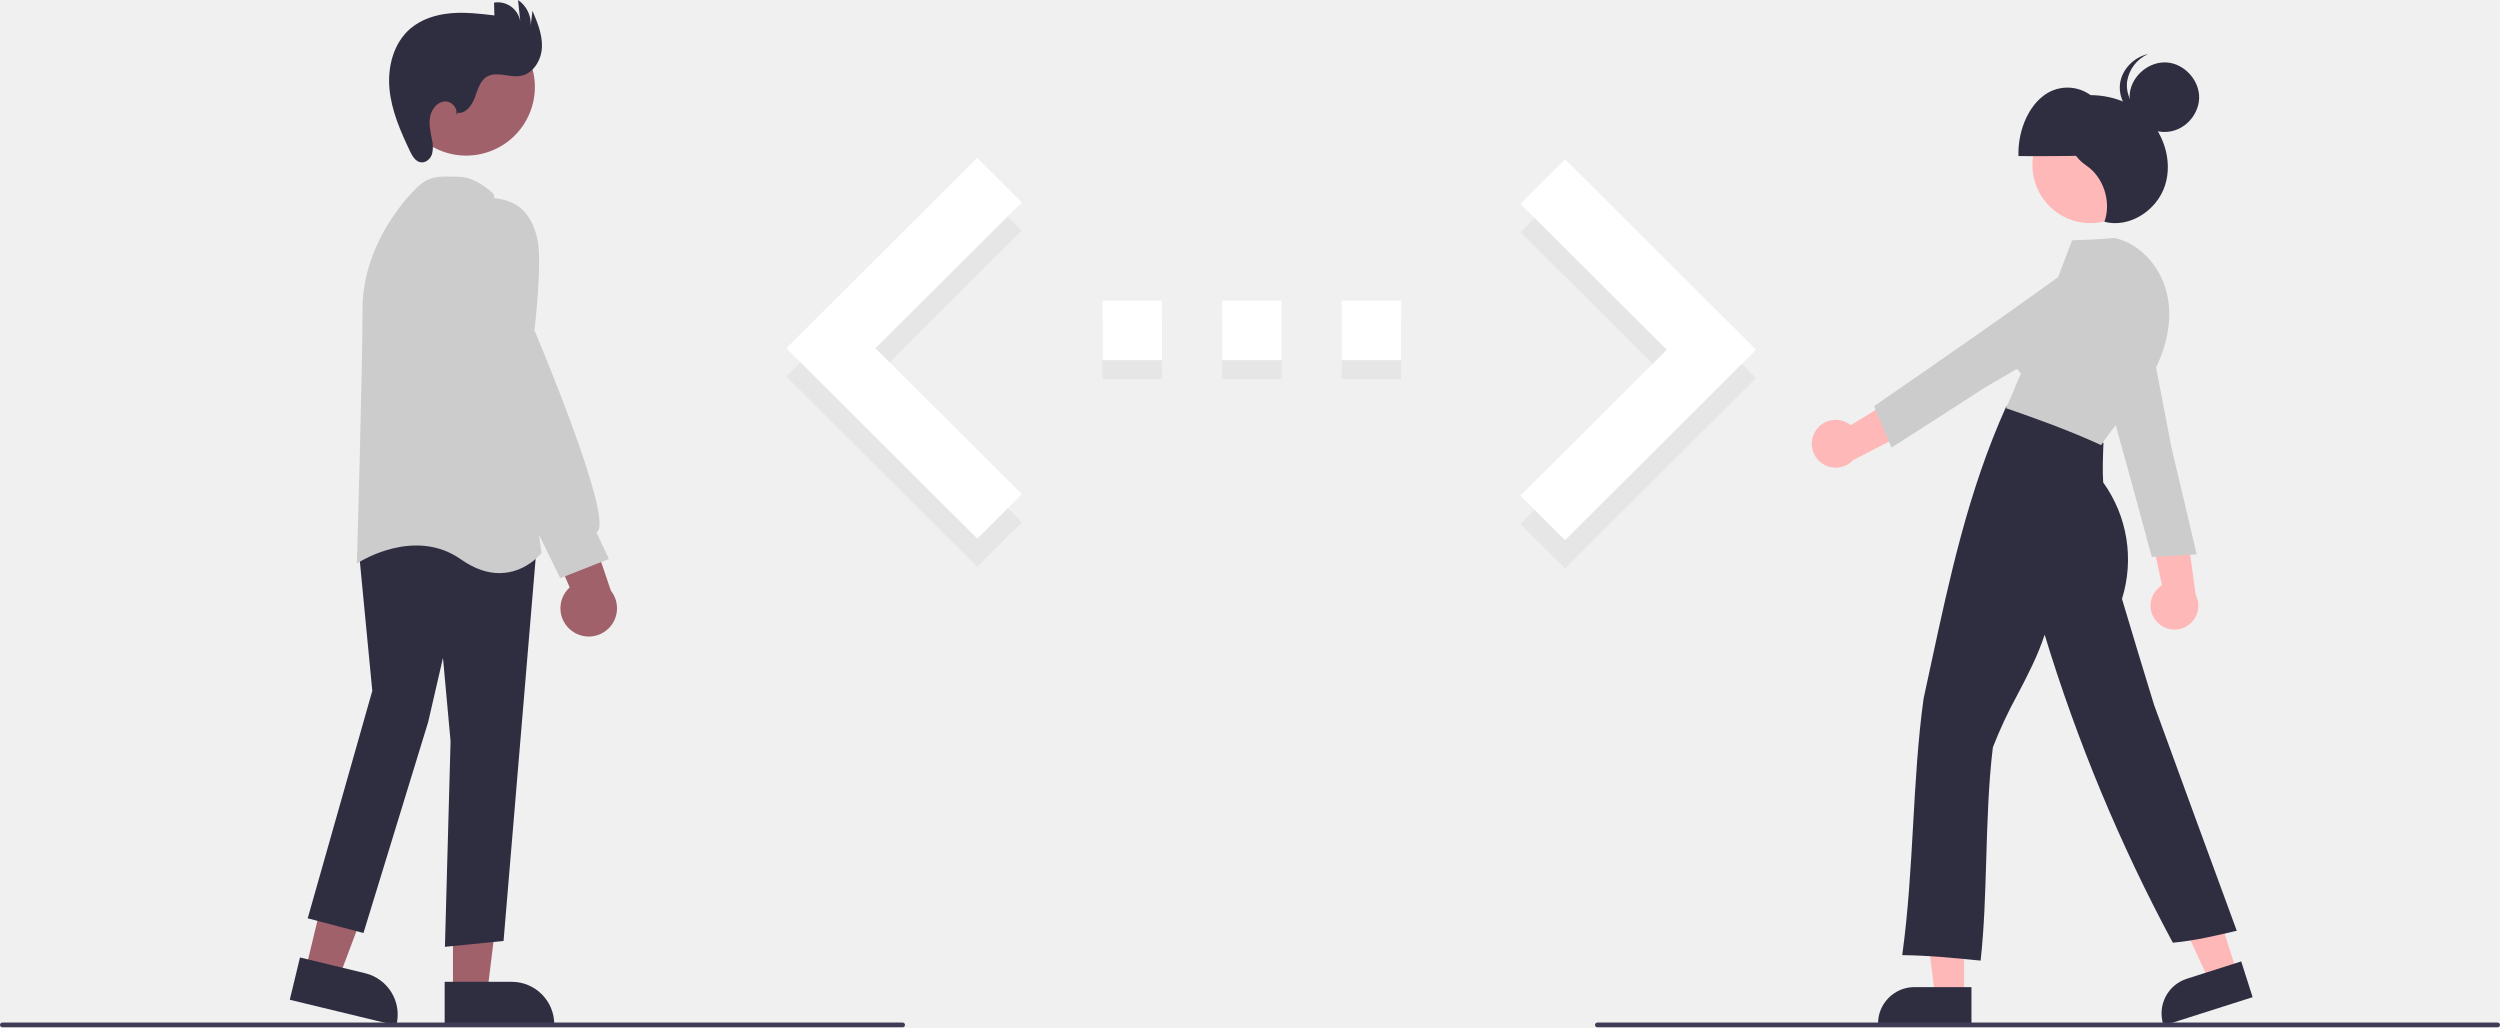
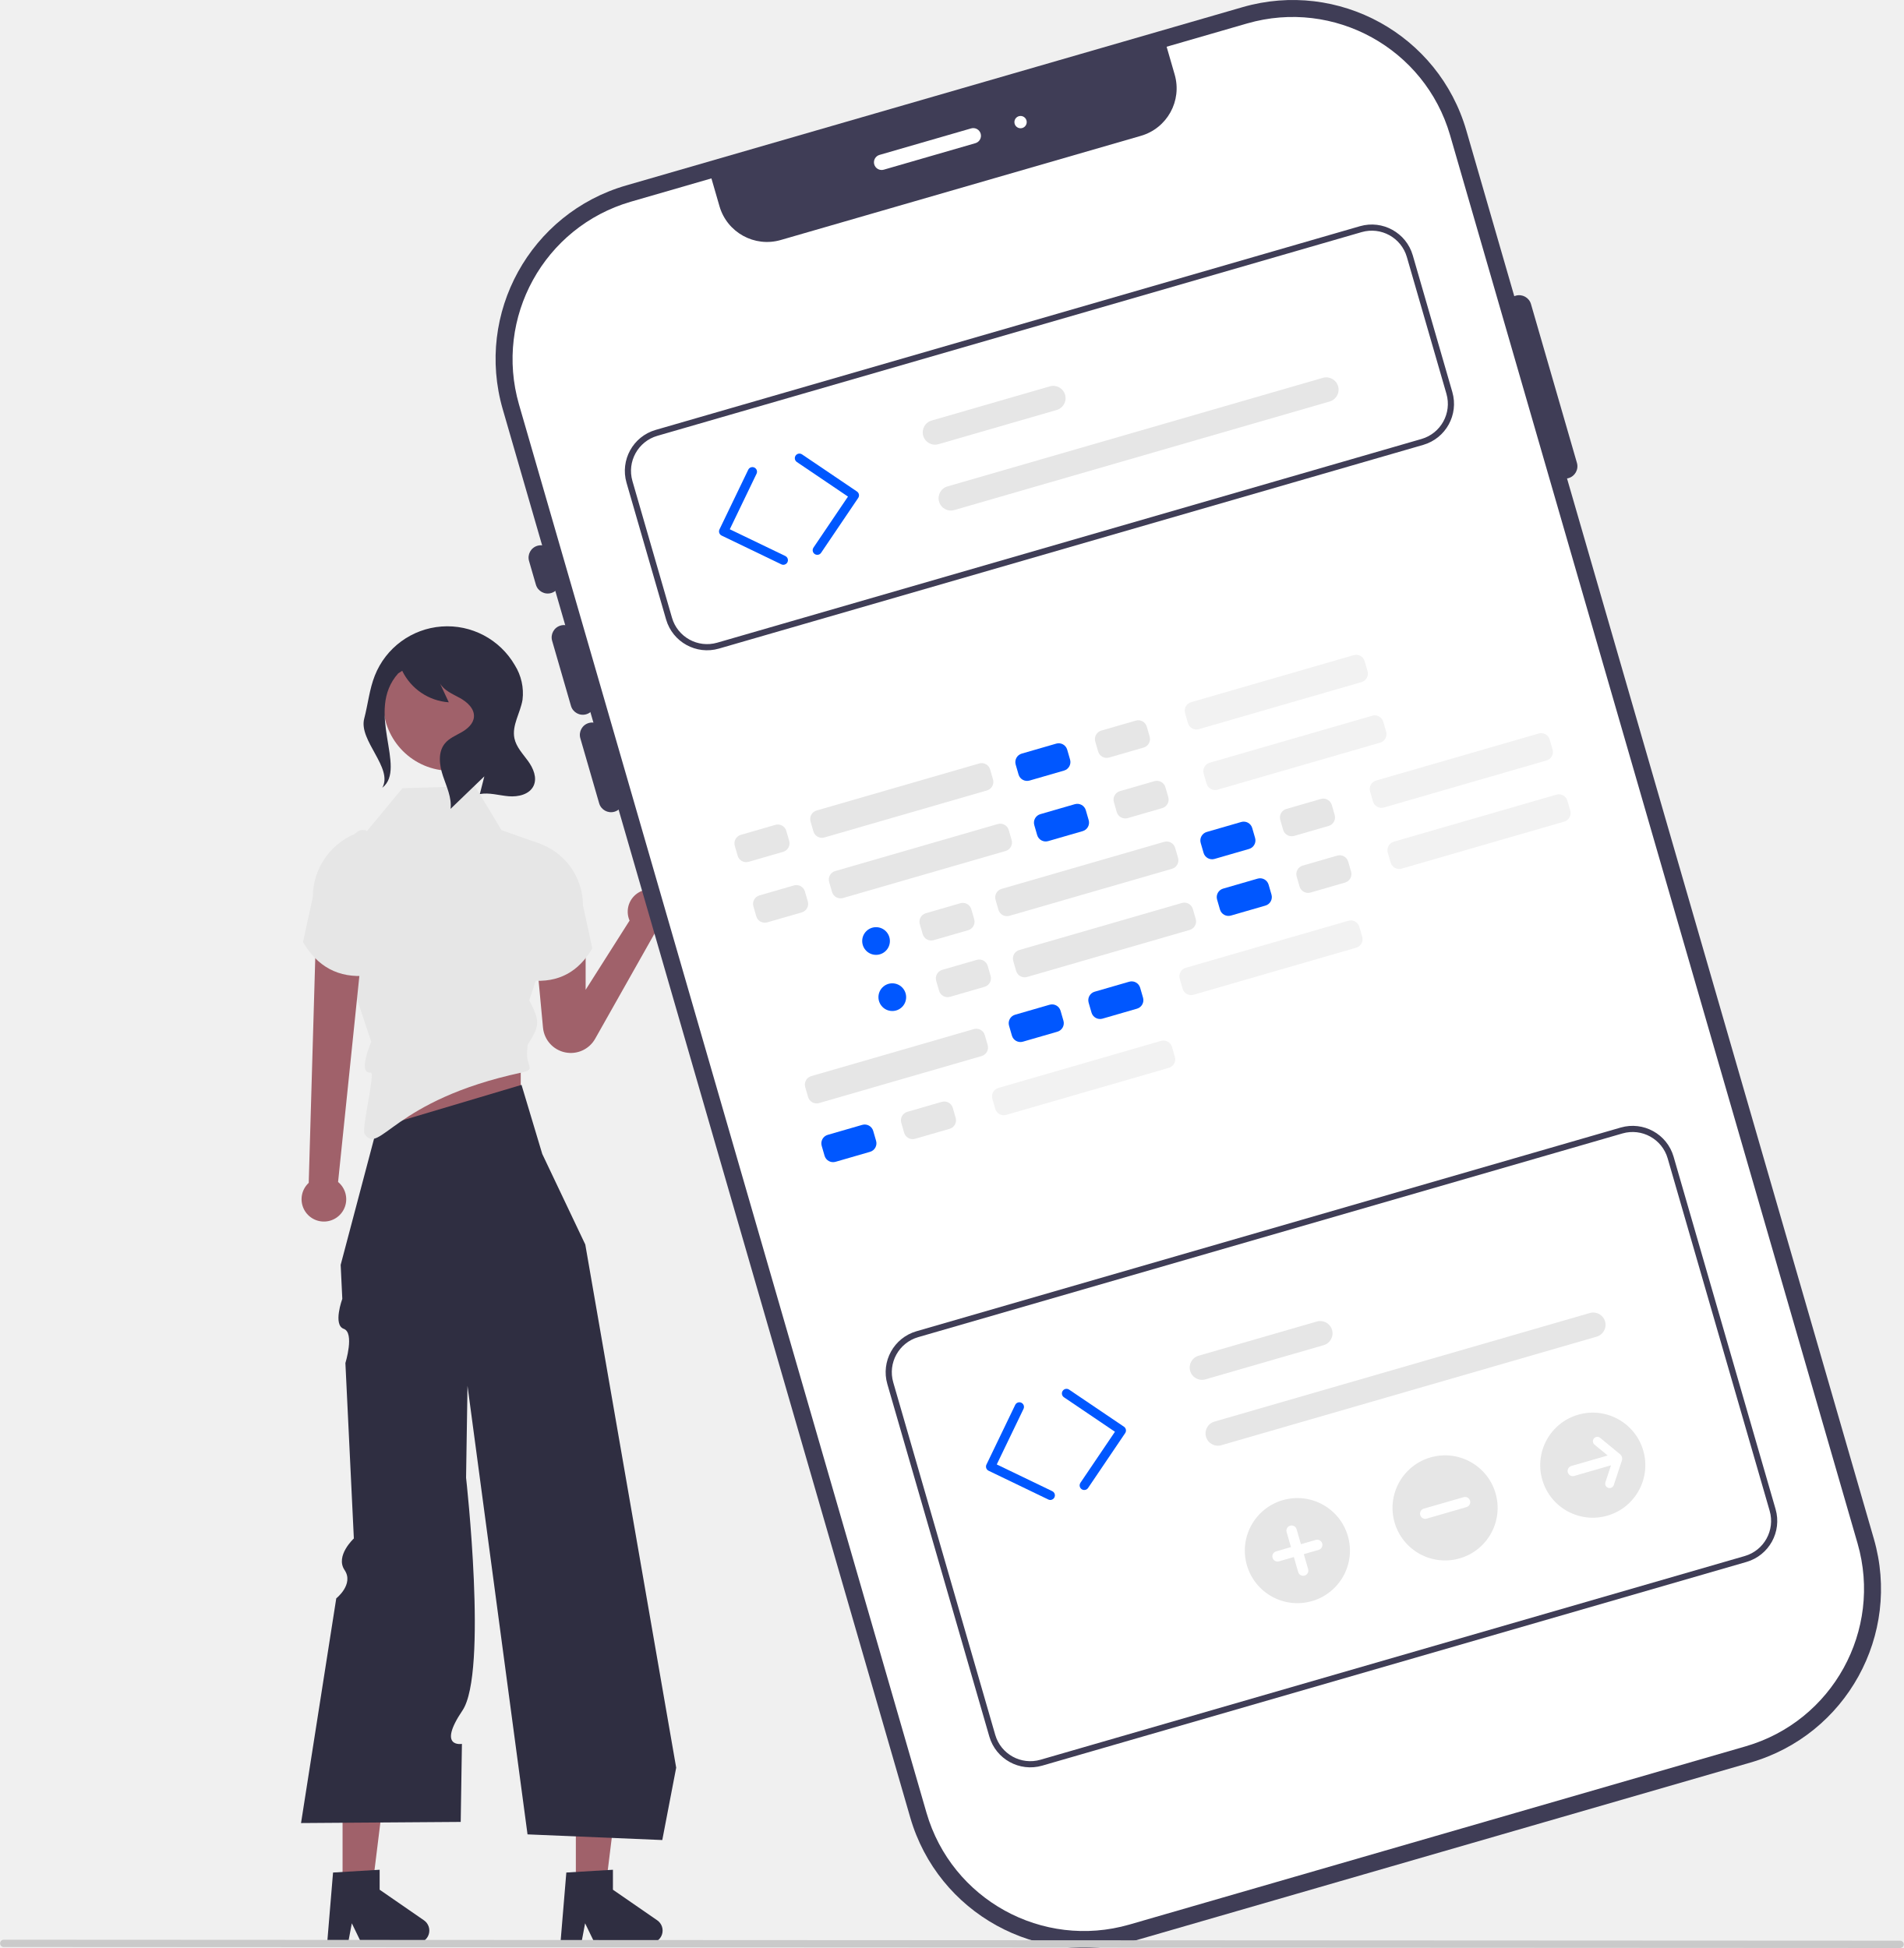
- <svg xmlns="http://www.w3.org/2000/svg" data-name="Layer 1" width="1058" height="434.745" viewBox="0 0 1058 434.745">
-   <polygon points="643.457 221.721 705.39 159.977 643.457 98.233 662.339 79.414 743.154 159.977 662.339 240.54 643.457 221.721 643.457 221.721" fill="#e6e6e6" style="isolation:isolate" />
-   <rect x="466.595" y="135.207" width="25.176" height="25.176" fill="#e6e6e6" style="isolation:isolate" />
-   <rect x="567.803" y="135.207" width="25.176" height="25.176" fill="#e6e6e6" style="isolation:isolate" />
-   <rect x="517.199" y="135.207" width="25.176" height="25.176" fill="#e6e6e6" style="isolation:isolate" />
-   <polygon points="432.482 221.092 370.486 159.348 432.419 97.604 413.537 78.785 332.785 159.348 413.6 239.911 432.482 221.092" fill="#e6e6e6" style="isolation:isolate" />
-   <polygon points="643.457 209.763 705.39 148.019 643.457 86.274 662.339 67.455 743.154 148.019 662.339 228.582 643.457 209.763 643.457 209.763" fill="#ffffff" />
-   <path d="M537.595,385.051h25.176v-25.176H537.595Zm126.384-25.176h-25.176v25.176h25.176Zm-75.78,25.176h25.176v-25.176h-25.176Z" transform="translate(-71 -232.6273)" fill="#ffffff" />
-   <polygon points="432.482 209.133 370.486 147.389 432.419 85.645 413.537 66.826 332.785 147.389 413.6 227.952 432.482 209.133" fill="#ffffff" />
-   <polygon points="129.305 410.449 143.399 413.856 163.248 361.117 142.447 356.088 129.305 410.449" fill="#a0616a" />
-   <path d="M193.632,655.732l4.328-17.902,27.574,6.666a18.032,18.032,0,0,1,13.275,21.74l-.095.394Z" transform="translate(-71 -232.6273)" fill="#2f2e41" />
-   <polygon points="191.696 420.05 206.196 420.049 213.093 364.122 191.694 364.123 191.696 420.05" fill="#a0616a" />
-   <path d="M259.183,648.129l28.369-.001h.001A18.012,18.012,0,0,1,305.565,666.139v.406l-46.381.002Z" transform="translate(-71 -232.6273)" fill="#2f2e41" />
-   <path d="M259.294,633.325l2.384-87.007-3.211-35.281-6.266,27.151-27.379,89.285L201.218,621.261l27.336-96.27-5.937-61.748,17.058-10.965.23.042,58.279,10.742L284.105,630.844Z" transform="translate(-71 -232.6273)" fill="#2f2e41" />
-   <path d="M282.359,475.175c-4.693,0-10.182-1.512-16.292-5.825-19.551-13.798-42.863,1.045-43.096,1.195l-.947.616.033-1.128c.024-.804,2.365-80.712,2.365-106.425,0-26.565,17.332-45.962,22.644-51.274,5.214-5.215,9.601-5.099,15.155-4.955.957.024,1.954.051,3.004.051,7.258,0,14.314,6.973,14.61,7.269l.142.142.026.199,20.139,151.631-.154.195C299.895,466.986,293.282,475.175,282.359,475.175Z" transform="translate(-71 -232.6273)" fill="#ccc" />
-   <circle cx="268.308" cy="269.431" r="29.048" transform="translate(-167.8019 142.9959) rotate(-61.3368)" fill="#a0616a" />
-   <path d="M312.775,499.454a11.893,11.893,0,0,1-.69-18.223L295.589,442.32l21.599,3.975,12.354,36.341a11.957,11.957,0,0,1-16.767,16.818Z" transform="translate(-71 -232.6273)" fill="#a0616a" />
-   <path d="M308.103,477.304l-29.807-60.807-13.07-45.766.01-39.758c.029-.157,3.102-15.622,14.49-14.553,10.327,1,15.888,6.05,18.597,16.884,2.301,9.204-.846,36.51-1.151,39.086,1.998,4.738,31.976,76.164,27.013,84.766a2.184,2.184,0,0,1-.785.813l5.312,11.215Z" transform="translate(-71 -232.6273)" fill="#ccc" />
-   <path d="M264.593,280.374c3.482.453,6.109-3.11,7.327-6.403s2.147-7.128,5.174-8.907c4.136-2.43,9.428.493,14.158-.309,5.342-.906,8.815-6.567,9.087-11.978s-1.881-10.615-3.994-15.604l-.738,6.2a12.295,12.295,0,0,0-5.373-10.747l.951,9.098a9.656,9.656,0,0,0-11.108-7.99l.15,5.421c-6.17-.734-12.393-1.468-18.581-.909s-12.419,2.517-17.109,6.592c-7.015,6.096-9.577,16.133-8.717,25.387s4.68,17.947,8.661,26.345c1.002,2.113,2.387,4.497,4.71,4.766,2.087.242,3.997-1.503,4.645-3.501a12.69,12.69,0,0,0-.056-6.234c-.587-3.119-1.327-6.307-.775-9.433s2.8-6.214,5.951-6.597,6.375,3.218,4.86,6.007Z" transform="translate(-71 -232.6273)" fill="#2f2e41" />
-   <path d="M983.591,495.58a10.056,10.056,0,0,1,2.359-15.238l-7.434-34.953,17.29,6.774,4.409,32.153a10.11,10.11,0,0,1-16.623,11.263Z" transform="translate(-71 -232.6273)" fill="#ffb8b8" />
-   <path d="M981.628,468.308l-.093-.343c-9.347-34.571-19.008-70.308-30.804-109.219l-.077-.255.26-.152c6.575-3.837,16.457-3.581,22.986.594a17.15,17.15,0,0,1,7.444,18.191l8.603,44.857c3.498,14.663,7.118,29.84,10.577,44.806l.098.424-.536.034c-6.299.401-12.807.815-18.021,1.044Z" transform="translate(-71 -232.6273)" fill="#ccc" />
-   <polygon points="831.194 421.744 818.934 421.744 813.1 374.457 831.194 374.457 831.194 421.744" fill="#ffb8b8" />
-   <path d="M905.321,666.256H865.79v-.5a15.404,15.404,0,0,1,15.387-15.387h24.144Z" transform="translate(-71 -232.6273)" fill="#2f2e41" />
-   <polygon points="946.719 411.631 935.037 415.353 915.121 372.069 932.362 366.575 946.719 411.631" fill="#ffb8b8" />
-   <path d="M986.641,666.634l-.152-.477a15.404,15.404,0,0,1,9.989-19.332l23.004-7.33,4.823,15.137Z" transform="translate(-71 -232.6273)" fill="#2f2e41" />
-   <circle cx="884.667" cy="69.876" r="24.561" fill="#ffb8b8" />
-   <path d="M966.694,297.952c.14-9.906-4.006-19.717-10.417-24.65a16.649,16.649,0,0,0-21.132.373c-6.311,5.157-10.263,15.112-9.928,25.009C939.358,298.725,953.499,298.765,966.694,297.952Z" transform="translate(-71 -232.6273)" fill="#2f2e41" />
-   <path d="M909.193,639.15l-.492-.048c-10.666-1.047-21.695-2.128-32.118-2.252l-.567-.007.077-.562c2.469-17.886,3.516-36.479,4.529-54.462 1-17.756,2.033-36.116,4.441-53.553,1.019-4.669,2.011-9.283,3-13.88,8.186-38.043,15.917-73.977,31.877-109.546l.151-.336.365.044c14.974,1.812,29.363,7.275,40.515,15.383l.216.157-.011.267c-.215,5.525-.438,11.236-.108,16.439a55.797,55.797,0,0,1,7.954,49.283c4.391,14.675,8.931,29.845,13.563,44.81,11.249,30.838,22.888,62.751,34.82,95.101l.196.53-.551.129c-8.585,2.016-17.44,4.094-26.177,4.9l-.33.03-.157-.292A712.851,712.851,0,0,1,936.3,501.23c-2.981,9.092-7.276,17.299-11.437,25.249A189.022,189.022,0,0,0,914.381,548.881c-1.842,15.121-2.33,31.504-2.802,47.347-.447,14.979-.868,29.128-2.331,42.432Z" transform="translate(-71 -232.6273)" fill="#2f2e41" />
-   <path d="M947.282,273.756c10.646-2.294,22.422-.112,30.783,7.071s12.606,19.609,9.172,30.266-15.096,18.155-25.64,15.403c3.02-8.512-.379-18.963-7.762-23.867C945.078,296.815,942.668,282.933,947.282,273.756Z" transform="translate(-71 -232.6273)" fill="#2f2e41" />
-   <path d="M960.207,420.999l-.389-.177c-13.581-6.196-26.898-10.951-39.376-15.289l-.383-.083-.001-1.109.248.086c.052-.115.111-.246.17-.376.17-.377.287-.634.386-.804l-.003-.001c1.04-2.12,1.867-4.168,2.667-6.149.825-2.044,1.677-4.155,2.778-6.389a19.356,19.356,0,0,1-4.276-20.829c2.756-6.533,9.784-11.621,17.168-12.465,2.706-7.449,8.735-23.1,8.735-23.1s12.678-.348,17.777-.995l.086-.011.084.019c11.131,2.439,20.424,12.972,22.598,25.614,1.835,10.67-.952,22.875-7.847,34.366a148.04,148.04,0,0,1-11.709,16.089c-3.106,3.884-6.04,7.552-8.476,11.246Z" transform="translate(-71 -232.6273)" fill="#ccc" />
-   <path d="M984.292,290.493v0Z" transform="translate(-71 -232.6273)" fill="#2f2e41" />
-   <path d="M984.791,288.311c-7.452-1.112-13.304-8.73-12.457-16.218s8.253-13.605,15.765-13.025,13.89,7.764,13.576,15.293S994.306,289.731,984.791,288.311Z" transform="translate(-71 -232.6273)" fill="#2f2e41" />
-   <path d="M983.627,283.456c-7.452-1.112-13.304-8.73-12.457-16.218a15.241,15.241,0,0,1,8.882-11.734c-6.01,1.315-11.182,6.552-11.882,12.734-.847,7.487,5.004,15.105,12.457,16.218a14.208,14.208,0,0,0,8.172-1.143A14.504,14.504,0,0,1,983.627,283.456Z" transform="translate(-71 -232.6273)" fill="#2f2e41" />
-   <path d="M839.069,415.433a10.056,10.056,0,0,1,15.153-2.853l30.479-18.655-.626,18.559-28.847,14.87a10.11,10.11,0,0,1-16.158-11.921Z" transform="translate(-71 -232.6273)" fill="#ffb8b8" />
-   <path d="M864.128,404.495l.293-.202c29.481-20.331,59.957-41.348,92.715-65.434l.215-.158.23.195c5.808,4.921,8.86,14.323,7.099,21.87A17.15,17.15,0,0,1,950.008,373.846l-39.428,23.057c-12.66,8.183-25.764,16.653-38.721,24.902l-.367.234-.211-.494c-2.477-5.806-5.036-11.804-6.988-16.644Z" transform="translate(-71 -232.6273)" fill="#ccc" />
-   <path d="M453,667.373H72a1,1,0,0,1,0-2H453a1,1,0,1,1,0,2Z" transform="translate(-71 -232.6273)" fill="#3f3d56" />
-   <path d="M1128,667.373H747a1,1,0,0,1,0-2h381a1,1,0,0,1,0,2Z" transform="translate(-71 -232.6273)" fill="#3f3d56" />
+ <svg xmlns="http://www.w3.org/2000/svg" data-name="Layer 1" width="618.726" height="633.214" viewBox="0 0 618.726 633.214">
+   <polygon points="111.33 615.176 120.809 615.176 125.32 578.614 111.33 578.614 111.33 615.176" fill="#a0616a" />
+   <path d="M398.873,742.076l15.144-.904v6.488l14.398,9.944a4.053,4.053,0,0,1-2.303,7.388h-18.029l-3.108-6.418-1.213,6.418h-6.798Z" transform="translate(-290.6368 -133.393)" fill="#2f2e41" />
+   <polygon points="187.143 615.176 196.622 615.176 201.134 578.614 187.143 578.614 187.143 615.176" fill="#a0616a" />
+   <path d="M474.687,742.076l15.144-.904v6.488l14.398,9.944a4.053,4.053,0,0,1-2.303,7.388h-18.029l-3.108-6.418-1.213,6.418h-6.798Z" transform="translate(-290.6368 -133.393)" fill="#2f2e41" />
+   <polygon points="118.834 391.865 169.231 393.128 169.231 338.66 127.834 338.865 118.834 391.865" fill="#a0616a" />
+   <path d="M460.124,486.042l6.737,22.446,13.985,29.442L510.388,707.989l-4.517,23.524-43.795-1.84L442.571,583.864l-.314,20.129-.152,9.743s7.114,63.369-1.179,75.668-.169,10.851-.169,10.851l-.395,25.369-51.892.368,11.448-73.037s5.813-4.59,2.703-9.204,3.014-10.264,3.014-10.264l-2.747-57.018s3.041-9.849-.536-11.129-.47-9.749-.47-9.749l-.532-11.036,11.772-44.512Z" transform="translate(-290.6368 -133.393)" fill="#2f2e41" />
+   <path d="M411.289,472.053l-5.152-15.457-3.68-5.152-1.472-14.721c0-39.747,8.866-33.128,8.866-33.128l11.564-13.979,13.157-.411,10.397-.325,8.644,14.353,12.513,4.416,4.9,25.46-8.948,27.168.395-2.019c4.212,7.776,3.141,8.946-.347,14.785l-.173,2.108c-.41,4.985,3.064,5.844-1.827,6.892-42,9-46,27-51,20-1.113-1.559,3.611-20.161,2-20C406.709,482.484,411.289,472.053,411.289,472.053Z" transform="translate(-290.6368 -133.393)" fill="#e6e6e6" />
+   <circle cx="146.391" cy="228.71" r="21.835" fill="#a0616a" />
+   <path d="M390.969,517.89l2.236-76.92,14.563,6.371-7.26,70.268a7.257,7.257,0,1,1-9.539.28Z" transform="translate(-290.6368 -133.393)" fill="#a0616a" />
+   <path d="M409.589,403.197l-1.694.535a22.322,22.322,0,0,0-15.6,21.286l-3.186,14.587c4.615,7.918,11.437,11.841,20.935,10.922Z" transform="translate(-290.6368 -133.393)" fill="#e6e6e6" />
+   <path d="M509.139,429.747a7.251,7.251,0,1,0-13.899,2.89l-14.28,22.502V441.643l-16.108,1.741,2.255,24.052a9.079,9.079,0,0,0,16.947,3.615l19.303-34.203A7.253,7.253,0,0,0,509.139,429.747Z" transform="translate(-290.6368 -133.393)" fill="#a0616a" />
+   <path d="M463.546,406.814l1.62.512a21.354,21.354,0,0,1,14.924,20.363l3.048,13.955c-4.415,7.574-10.941,11.328-20.027,10.449Z" transform="translate(-290.6368 -133.393)" fill="#e6e6e6" />
+   <path d="M409.001,366.98c1.219-4.642,1.678-9.5,3.44-13.964a25.345,25.345,0,0,1,45.514-3.388,17.264,17.264,0,0,1,2.498,11.226c-.695,4.261-3.518,8.313-2.634,12.54.591,2.827,2.727,5.024,4.422,7.362s3.034,5.431,1.813,8.049c-1.327,2.843-5.012,3.683-8.138,3.416-3.126-.267-6.256-1.276-9.342-.71l1.469-5.758q-5.486,5.281-10.972,10.561c.405-3.664-1.297-7.179-2.471-10.673s-1.721-7.705.605-10.565c1.391-1.71,3.534-2.574,5.447-3.669s3.812-2.735,4.007-4.931c.241-2.715-2.192-4.894-4.581-6.207-2.389-1.313-5.14-2.413-6.481-4.786q1.444,3.099,2.887,6.198a18.243,18.243,0,0,1-15.132-10.247l-1.319.863c-10.965,12.296,3.077,30.72-5.155,37.166C418.493,383.018,407.123,374.128,409.001,366.98Z" transform="translate(-290.6368 -133.393)" fill="#2f2e41" />
+   <rect x="513.818" y="153" width="326" height="594" rx="58.728" transform="translate(-389.0333 72.42474) rotate(-16.13524)" fill="#3f3d56" />
+   <path d="M695.973,141.005l-26.197,7.579,2.618,9.05a16.079,16.079,0,0,1-10.977,19.914L544.374,211.409a16.079,16.079,0,0,1-19.914-10.977l-2.618-9.05-26.197,7.579a53.289,53.289,0,0,0-36.339,65.924L591.739,722.656A53.289,53.289,0,0,0,657.664,758.995l200.328-57.955a53.289,53.289,0,0,0,36.339-65.924L761.897,177.344A53.289,53.289,0,0,0,695.973,141.005Z" transform="translate(-290.6368 -133.393)" fill="#fff" />
+   <path d="M469.748,326.168a4.005,4.005,0,0,1-4.954-2.731l-2.223-7.685a4,4,0,1,1,7.685-2.223l2.223,7.685A4.005,4.005,0,0,1,469.748,326.168Z" transform="translate(-290.6368 -133.393)" fill="#3f3d56" />
+   <path d="M481.148,365.574a4.005,4.005,0,0,1-4.954-2.731l-6.12-21.154a4,4,0,1,1,7.685-2.223l6.12,21.154A4.005,4.005,0,0,1,481.148,365.574Z" transform="translate(-290.6368 -133.393)" fill="#3f3d56" />
+   <path d="M490.313,397.253a4.005,4.005,0,0,1-4.954-2.731l-6.12-21.154a4,4,0,0,1,7.685-2.223l6.12,21.154A4.005,4.005,0,0,1,490.313,397.253Z" transform="translate(-290.6368 -133.393)" fill="#3f3d56" />
+   <path d="M800.39,288.809a4.005,4.005,0,0,1-4.954-2.731l-14.933-51.617a4,4,0,0,1,7.685-2.223l14.933,51.617A4.005,4.005,0,0,1,800.39,288.809Z" transform="translate(-290.6368 -133.393)" fill="#3f3d56" />
+   <path d="M545.628,316.923a1.496,1.496,0,0,1-1.067-.09l-19.404-9.348a1.5,1.5,0,0,1-.7-2.002l9.348-19.404a1.5,1.5,0,1,1,2.703,1.302l-8.697,18.053L545.863,314.131a1.5,1.5,0,0,1-.235,2.792Z" transform="translate(-290.6368 -133.393)" fill="#0057ff" />
+   <path d="M556.658,313.691a1.5,1.5,0,0,1-1.66-2.281L566.221,294.81l-16.6-11.224a1.5,1.5,0,1,1,1.68-2.485L569.144,293.165a1.499,1.499,0,0,1,.402,2.083L557.482,313.091A1.492,1.492,0,0,1,556.658,313.691Z" transform="translate(-290.6368 -133.393)" fill="#0057ff" />
+   <path d="M753.17,278.006,524.273,344.227a13.874,13.874,0,0,1-17.164-9.461l-12.862-44.46a13.874,13.874,0,0,1,9.461-17.164l228.897-66.22a13.874,13.874,0,0,1,17.164,9.461l12.862,44.46A13.874,13.874,0,0,1,753.17,278.006Zm-248.906-2.944a11.872,11.872,0,0,0-8.096,14.687l12.862,44.46a11.872,11.872,0,0,0,14.687,8.096l228.897-66.22a11.872,11.872,0,0,0,8.096-14.687l-12.862-44.46a11.872,11.872,0,0,0-14.687-8.096Z" transform="translate(-290.6368 -133.393)" fill="#3f3d56" />
+   <path d="M634.046,266.665l-38.424,11.116a4,4,0,0,1-2.223-7.685L631.823,258.98a4,4,0,0,1,2.223,7.685Z" transform="translate(-290.6368 -133.393)" fill="#e6e6e6" />
+   <path d="M722.772,263.898l-121.997,35.294a4,4,0,0,1-2.223-7.685l121.997-35.294a4,4,0,1,1,2.223,7.685Z" transform="translate(-290.6368 -133.393)" fill="#e6e6e6" />
+   <path d="M632.389,620.909a1.494,1.494,0,0,1-1.067-.09l-19.404-9.348a1.5,1.5,0,0,1-.7-2.002l9.348-19.404a1.5,1.5,0,0,1,2.703,1.302l-8.697,18.053,18.053,8.697a1.5,1.5,0,0,1-.235,2.792Z" transform="translate(-290.6368 -133.393)" fill="#0057ff" />
+   <path d="M643.419,617.677a1.5,1.5,0,0,1-1.661-2.281L652.982,598.796l-16.6-11.224a1.5,1.5,0,0,1,1.68-2.485l17.843,12.064a1.5,1.5,0,0,1,.403,2.082L644.244,617.077A1.496,1.496,0,0,1,643.419,617.677Z" transform="translate(-290.6368 -133.393)" fill="#0057ff" />
+   <path d="M858.218,641.116,629.321,707.337a13.874,13.874,0,0,1-17.164-9.461L579.008,583.291a13.874,13.874,0,0,1,9.461-17.164L817.366,499.907a13.874,13.874,0,0,1,17.164,9.461L867.679,623.953A13.874,13.874,0,0,1,858.218,641.116Zm-269.193-73.068a11.872,11.872,0,0,0-8.096,14.687l33.149,114.584a11.872,11.872,0,0,0,14.687,8.096l228.897-66.22a11.872,11.872,0,0,0,8.096-14.687L832.608,509.924a11.872,11.872,0,0,0-14.687-8.096Z" transform="translate(-290.6368 -133.393)" fill="#3f3d56" />
+   <path d="M720.807,570.65l-38.424,11.116a4,4,0,1,1-2.223-7.685l38.424-11.116a4,4,0,0,1,2.223,7.685Z" transform="translate(-290.6368 -133.393)" fill="#e6e6e6" />
+   <path d="M809.533,567.884,687.536,603.178a4,4,0,1,1-2.223-7.685L807.31,560.199a4,4,0,0,1,2.223,7.685Z" transform="translate(-290.6368 -133.393)" fill="#e6e6e6" />
+   <rect x="529.557" y="402.966" width="17.432" height="9.123" rx="2.88" transform="translate(-382.6874 32.24922) rotate(-16.13524)" fill="#e6e6e6" />
+   <rect x="620.843" y="376.557" width="17.432" height="9.123" rx="2.88" transform="translate(-371.7523 56.57772) rotate(-16.13524)" fill="#0057ff" />
+   <rect x="646.707" y="369.074" width="17.432" height="9.123" rx="2.88" transform="translate(-368.654 63.47079) rotate(-16.13524)" fill="#e6e6e6" />
+   <rect x="553.323" y="389.031" width="60.764" height="9.123" rx="2.88" transform="translate(-377.0251 44.32596) rotate(-16.13524)" fill="#e6e6e6" />
+   <rect x="675.037" y="353.819" width="60.764" height="9.123" rx="2.88" transform="translate(-362.445 76.76396) rotate(-16.13524)" fill="#f2f2f2" />
+   <rect x="535.607" y="422.65" width="17.432" height="9.123" rx="2.88" transform="translate(-387.9193 34.70581) rotate(-16.13524)" fill="#e6e6e6" />
+   <rect x="626.893" y="396.241" width="17.432" height="9.123" rx="2.88" transform="translate(-376.9842 59.03431) rotate(-16.13524)" fill="#0057ff" />
+   <rect x="652.757" y="388.758" width="17.432" height="9.123" rx="2.88" transform="translate(-373.8859 65.92739) rotate(-16.13524)" fill="#e6e6e6" />
+   <rect x="559.372" y="408.715" width="60.764" height="9.123" rx="2.88" transform="translate(-382.2571 46.78255) rotate(-16.13524)" fill="#e6e6e6" />
+   <rect x="681.086" y="373.502" width="60.764" height="9.123" rx="2.88" transform="matrix(0.96061, -0.27791, 0.27791, 0.96061, -367.6769, 79.22055)" fill="#f2f2f2" />
+   <rect x="589.687" y="428.438" width="17.432" height="9.123" rx="2.88" transform="translate(-387.3977 49.96297) rotate(-16.13524)" fill="#e6e6e6" />
+   <rect x="680.973" y="402.029" width="17.432" height="9.123" rx="2.88" transform="translate(-376.4626 74.29147) rotate(-16.13524)" fill="#0057ff" />
+   <rect x="706.837" y="394.547" width="17.432" height="9.123" rx="2.88" transform="translate(-373.3643 81.18455) rotate(-16.13524)" fill="#e6e6e6" />
+   <rect x="613.452" y="414.503" width="60.764" height="9.123" rx="2.88" transform="translate(-381.7354 62.03971) rotate(-16.13524)" fill="#e6e6e6" />
+   <rect x="735.167" y="379.291" width="60.764" height="9.123" rx="2.88" transform="matrix(0.96061, -0.27791, 0.27791, 0.96061, -367.1553, 94.47771)" fill="#f2f2f2" />
+   <rect x="557.8" y="500.484" width="17.432" height="9.123" rx="2.88" transform="translate(-408.6757 43.93934) rotate(-16.13524)" fill="#0057ff" />
+   <rect x="583.664" y="493.002" width="17.432" height="9.123" rx="2.88" transform="translate(-405.5775 50.83241) rotate(-16.13524)" fill="#e6e6e6" />
+   <rect x="612.416" y="479.207" width="60.764" height="9.123" rx="2.88" transform="translate(-399.7579 64.3006) rotate(-16.13524)" fill="#f2f2f2" />
+   <rect x="618.687" y="461.435" width="17.432" height="9.123" rx="2.88" transform="translate(-395.4254 59.32216) rotate(-16.13524)" fill="#0057ff" />
+   <rect x="644.552" y="453.953" width="17.432" height="9.123" rx="2.88" transform="matrix(0.96061, -0.27791, 0.27791, 0.96061, -392.3271, 66.21523)" fill="#0057ff" />
+   <rect x="551.59" y="475.37" width="60.764" height="9.123" rx="2.88" transform="translate(-401.0877 47.24542) rotate(-16.13524)" fill="#e6e6e6" />
+   <rect x="673.304" y="440.158" width="60.764" height="9.123" rx="2.88" transform="matrix(0.96061, -0.27791, 0.27791, 0.96061, -386.5075, 79.68342)" fill="#f2f2f2" />
+   <rect x="595.014" y="446.85" width="17.432" height="9.123" rx="2.88" transform="translate(-392.3047 52.16855) rotate(-16.13524)" fill="#e6e6e6" />
+   <rect x="686.299" y="420.441" width="17.432" height="9.123" rx="2.88" transform="translate(-381.3696 76.49705) rotate(-16.13524)" fill="#0057ff" />
+   <rect x="712.164" y="412.959" width="17.432" height="9.123" rx="2.88" transform="translate(-378.2713 83.39013) rotate(-16.13524)" fill="#e6e6e6" />
+   <rect x="619.202" y="434.376" width="60.764" height="9.123" rx="2.88" transform="translate(-387.0318 64.42031) rotate(-16.13524)" fill="#e6e6e6" />
+   <rect x="740.916" y="399.164" width="60.764" height="9.123" rx="2.88" transform="translate(-372.4516 96.85831) rotate(-16.13524)" fill="#f2f2f2" />
+   <circle cx="289.985" cy="324.137" r="4.5" fill="#0057ff" />
+   <circle cx="284.705" cy="305.886" r="4.5" fill="#0057ff" />
+   <path d="M607.633,179.935,577.854,188.55a2.5,2.5,0,0,1-1.39-4.803l29.779-8.615a2.5,2.5,0,1,1,1.39,4.803Z" transform="translate(-290.6368 -133.393)" fill="#fff" />
+   <circle cx="331.671" cy="39.693" r="2" fill="#fff" />
+   <path d="M325.012,765.252a10.947,10.947,0,0,1-.563-2.331.756.756,0,0,1-.013-.176c-.509-4.842,1.99-9.331,4.822-13.887l3.883-6.238a3.439,3.439,0,0,1,6.281,1.086c.211.969.422,1.951.624,2.931,2.09-1.739,4.273-3.349,6.184-4.739q7.57-5.493,15.136-10.999a3.437,3.437,0,0,1,5.41,3.362l-.96,5.566c-1.275,7.385-2.72,15.755-6.138,23.073-.383.838-.792,1.653-1.217,2.423l-.143.259H325.131Z" transform="translate(-290.6368 -133.393)" fill="#f0f0f0" />
+   <path d="M291.821,766.3l616.357.307a1.191,1.191,0,0,0,0-2.381l-616.357-.307a1.191,1.191,0,0,0,0,2.381Z" transform="translate(-290.6368 -133.393)" fill="#cacaca" />
+   <path d="M717.018,653.841a17.079,17.079,0,1,1,11.66-21.152A17.079,17.079,0,0,1,717.018,653.841Z" transform="translate(-290.6368 -133.393)" fill="#e6e6e6" />
+   <path d="M718.277,633.944l-4.855,1.405-1.405-4.855a1.685,1.685,0,1,0-3.237.936l1.405,4.855-4.855,1.405a1.685,1.685,0,0,0,.936,3.237l4.855-1.405,1.405,4.855a1.685,1.685,0,1,0,3.237-.936l-1.405-4.855,4.855-1.405a1.685,1.685,0,0,0-.936-3.237Z" transform="translate(-290.6368 -133.393)" fill="#fff" />
+   <path d="M765.016,639.955a17.079,17.079,0,1,1,11.66-21.152A17.079,17.079,0,0,1,765.016,639.955Z" transform="translate(-290.6368 -133.393)" fill="#e6e6e6" />
+   <path d="M766.275,620.058l-4.855,1.405-3.237.936-4.855,1.405a1.685,1.685,0,0,0,.936,3.237l4.855-1.405,3.237-.936,4.855-1.405a1.685,1.685,0,1,0-.936-3.237Z" transform="translate(-290.6368 -133.393)" fill="#fff" />
+   <path d="M813.015,626.069a17.079,17.079,0,1,1,11.66-21.152A17.079,17.079,0,0,1,813.015,626.069Z" transform="translate(-290.6368 -133.393)" fill="#e6e6e6" />
+   <path d="M817.273,606.214l-6.615-5.443a1.436,1.436,0,1,0-1.825,2.218l4.278,3.52-3.692,1.068-3.237.936-4.855,1.405a1.685,1.685,0,1,0,.936,3.237l4.855-1.405,3.237-.936,3.84-1.111-1.823,5.519a1.436,1.436,0,0,0,2.727.901l2.687-8.134a1.895,1.895,0,0,0-.513-1.775Z" transform="translate(-290.6368 -133.393)" fill="#fff" />
</svg>
